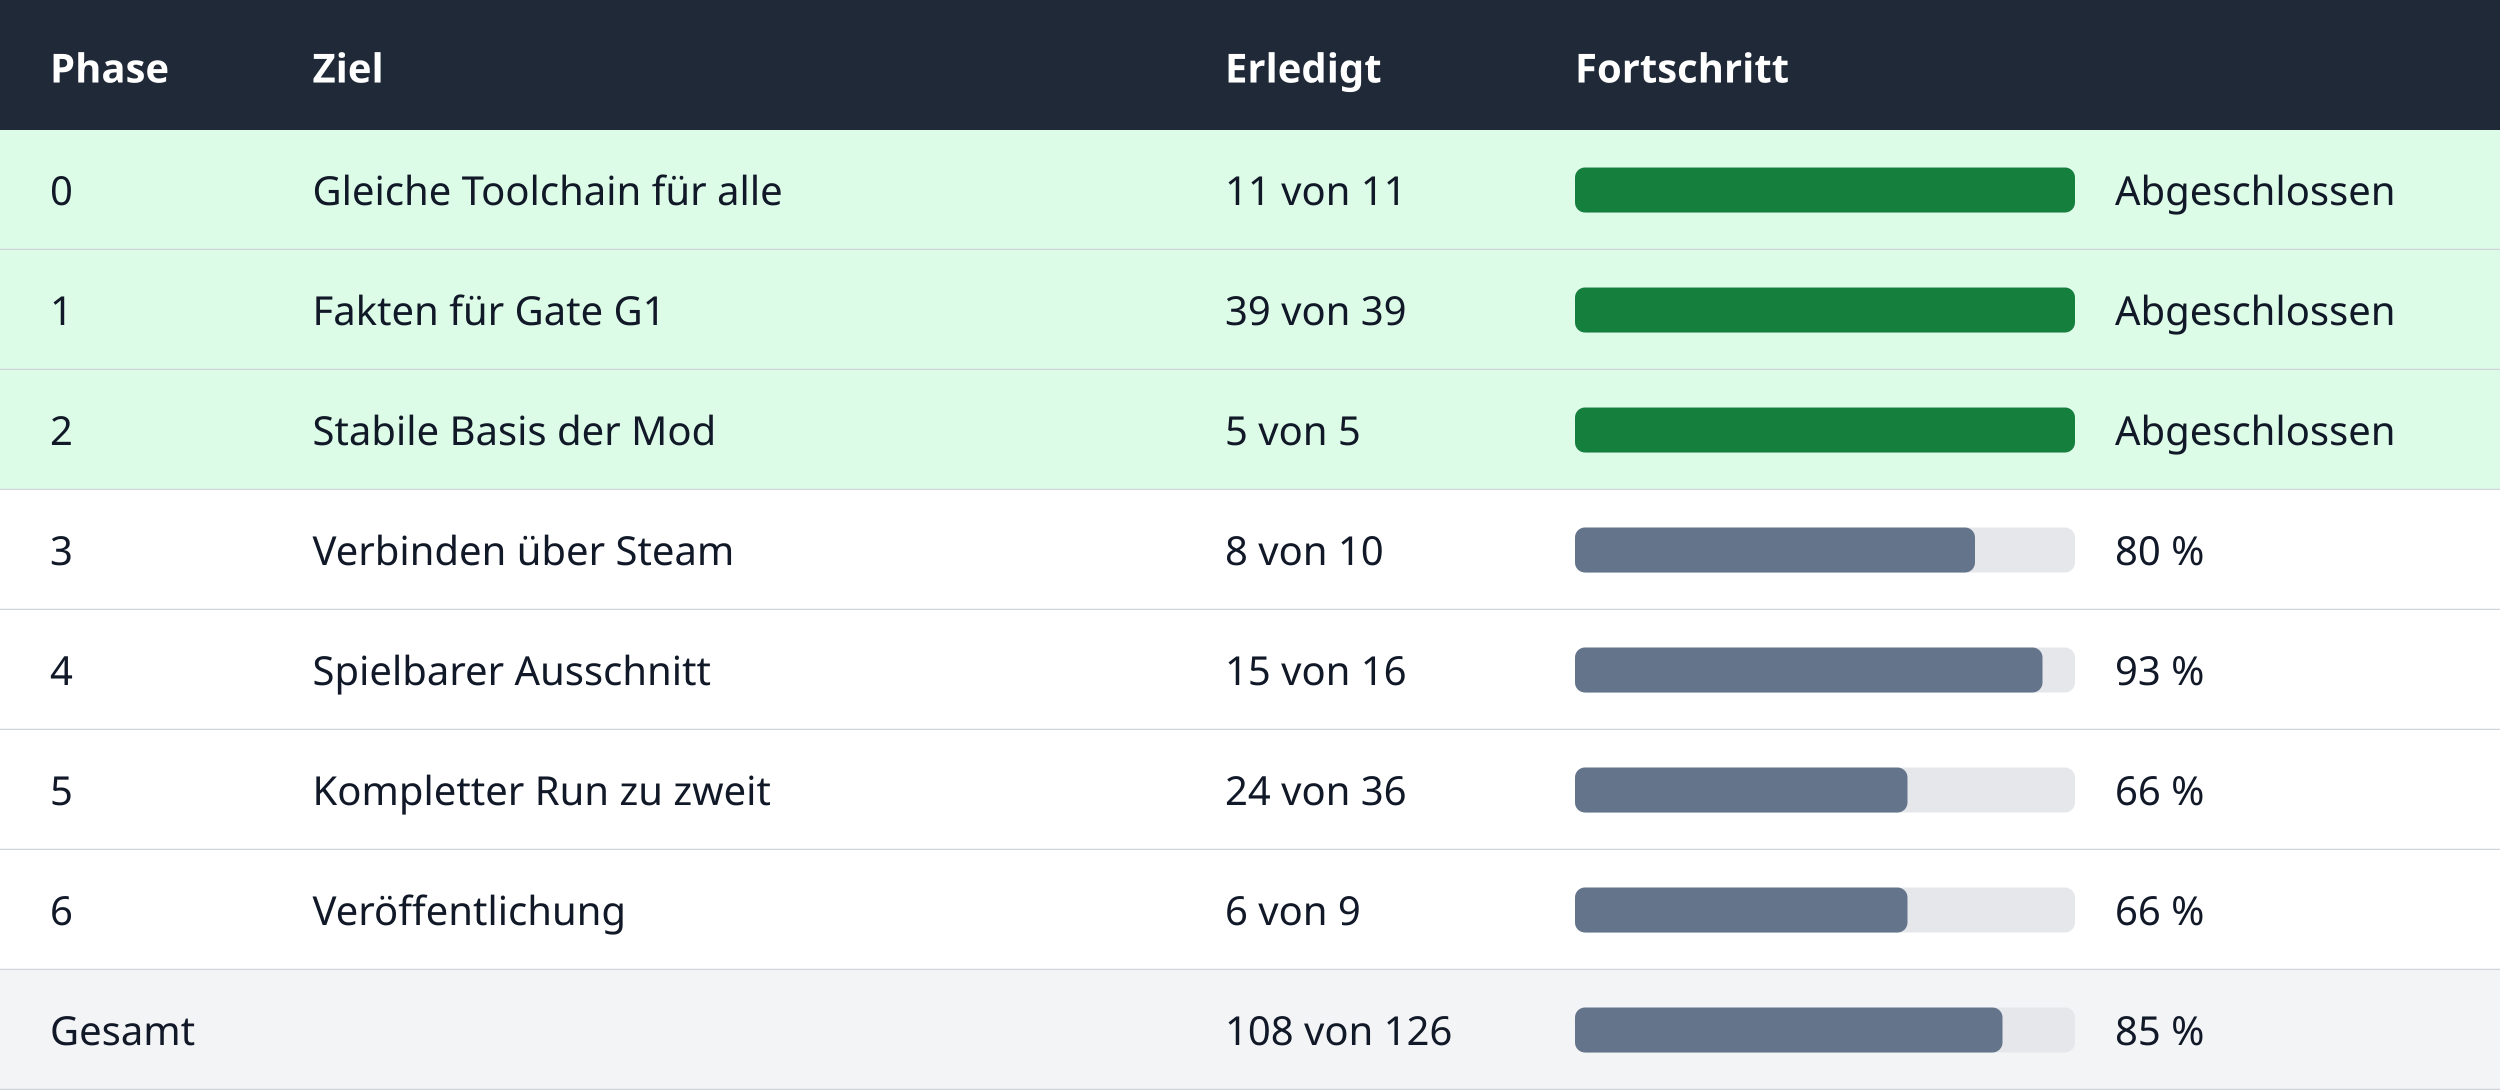
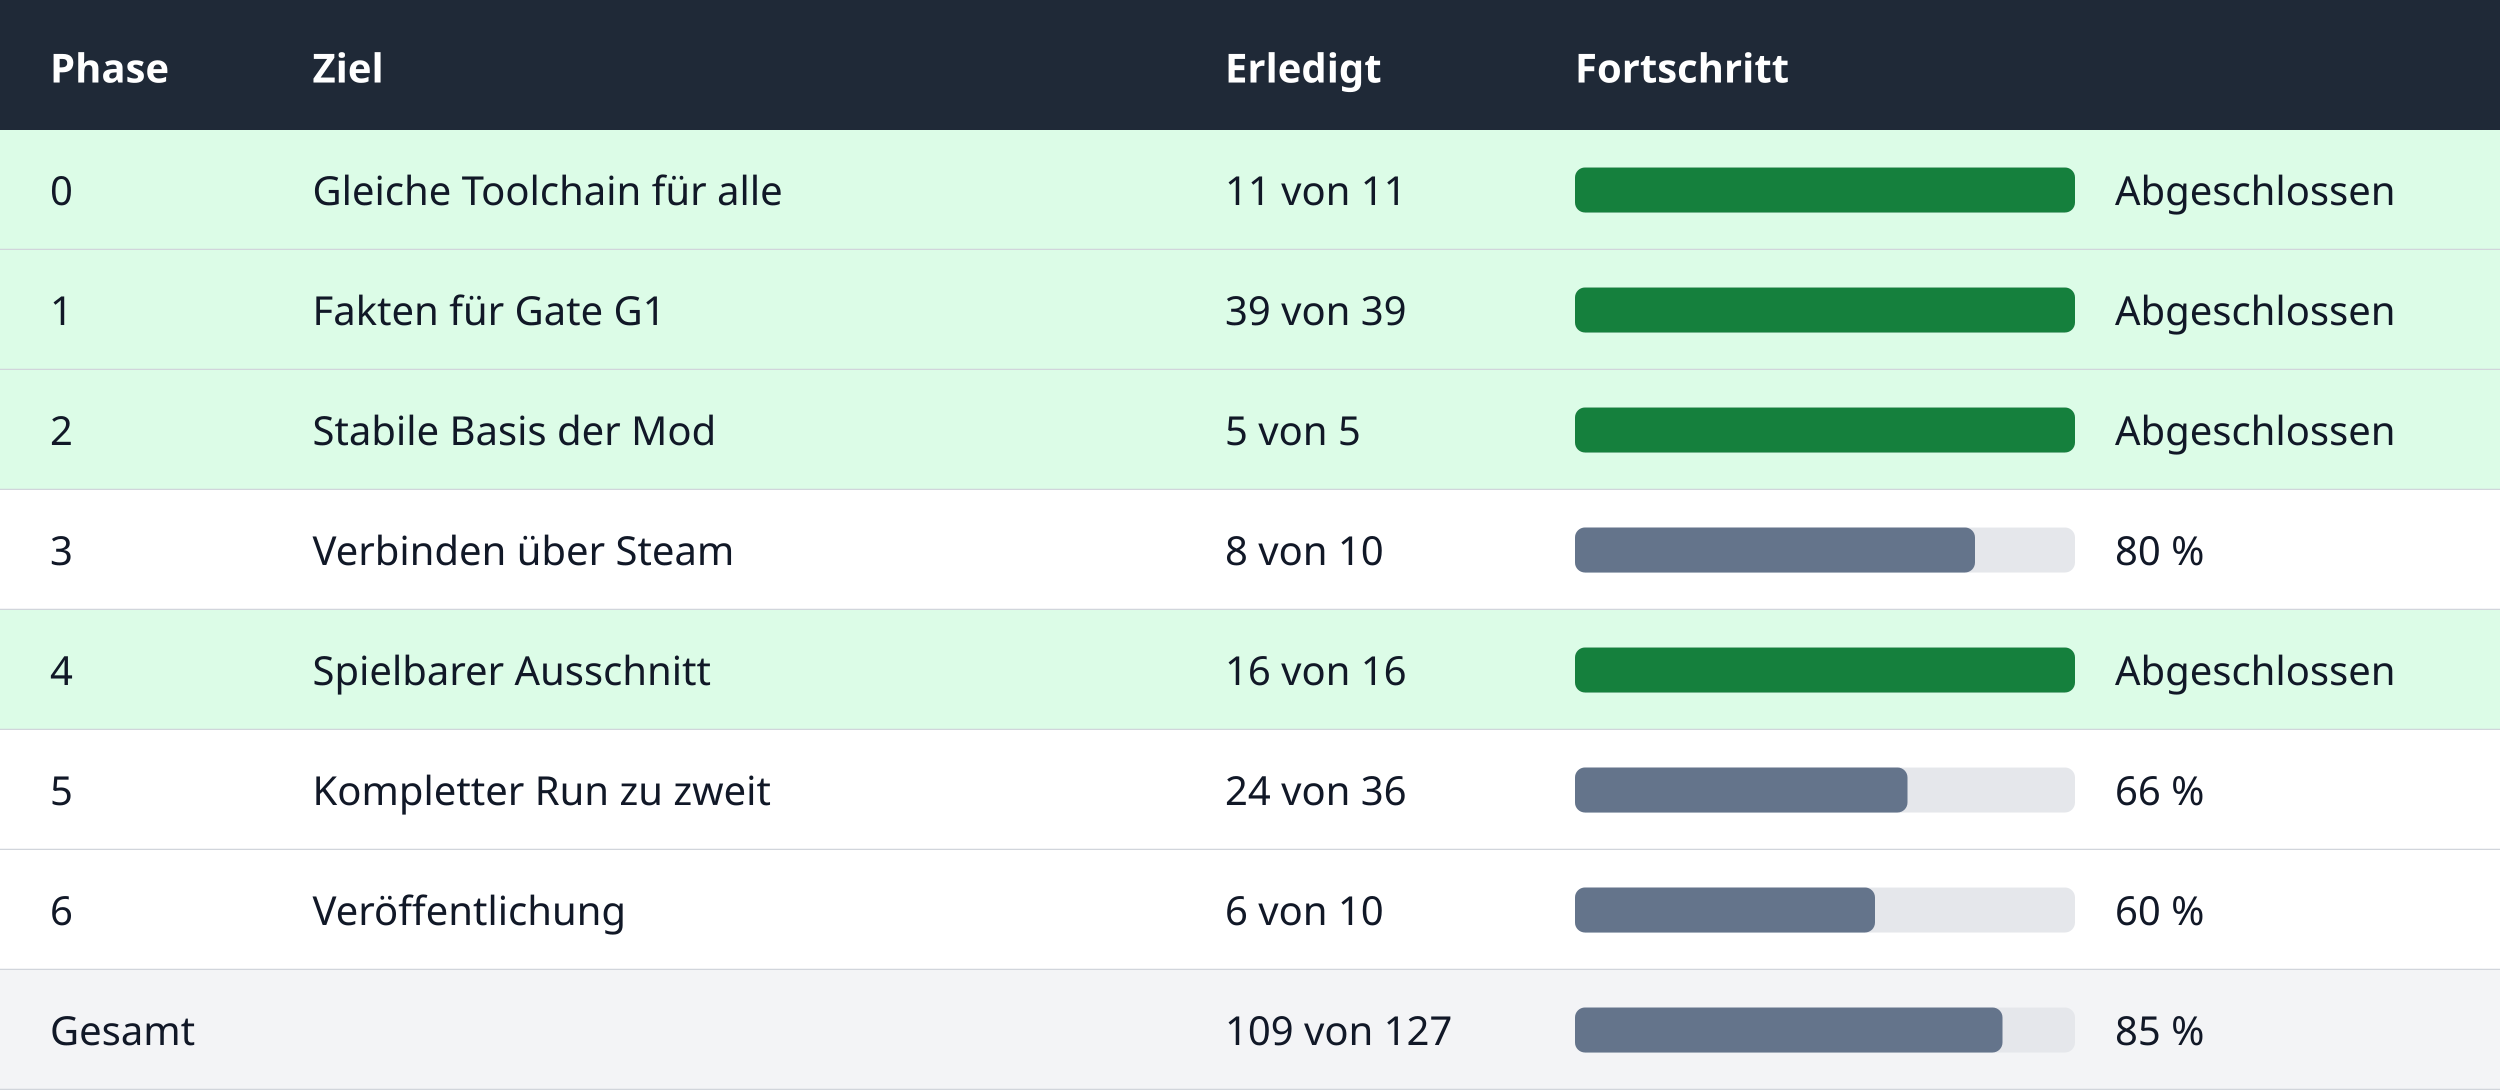
<svg xmlns="http://www.w3.org/2000/svg" width="1000" height="436" viewBox="0 0 1000 436" role="img" aria-labelledby="title desc">
  <g font-family="Segoe UI, sans-serif" font-size="16" fill="#111827">
    <rect width="1000" height="52" fill="#1f2937" />
    <text x="20" y="33" fill="#ffffff" font-weight="600">Phase</text>
    <text x="125" y="33" fill="#ffffff" font-weight="600">Ziel</text>
    <text x="490" y="33" fill="#ffffff" font-weight="600">Erledigt</text>
    <text x="630" y="33" fill="#ffffff" font-weight="600">Fortschritt</text>
    <g id="phase-0">
      <rect y="52" width="1000" height="48" fill="#dcfce7" />
      <path d="M0 100H1000" stroke="#d1d5db" />
      <text x="20" y="82">0</text>
      <text x="125" y="82">Gleiche Toolchain für alle</text>
      <text x="490" y="82">11 von 11</text>
      <rect x="630" y="67" width="200" height="18" rx="4" fill="#e5e7eb" />
      <rect x="630" y="67" width="200" height="18" rx="4" fill="#15803d" />
      <text x="846" y="82">Abgeschlossen</text>
    </g>
    <g id="phase-1">
      <rect y="100" width="1000" height="48" fill="#dcfce7" />
      <path d="M0 148H1000" stroke="#d1d5db" />
      <text x="20" y="130">1</text>
      <text x="125" y="130">Fakten für Gate G1</text>
      <text x="490" y="130">39 von 39</text>
      <rect x="630" y="115" width="200" height="18" rx="4" fill="#e5e7eb" />
      <rect x="630" y="115" width="200" height="18" rx="4" fill="#15803d" />
      <text x="846" y="130">Abgeschlossen</text>
    </g>
    <g id="phase-2">
      <rect y="148" width="1000" height="48" fill="#dcfce7" />
      <path d="M0 196H1000" stroke="#d1d5db" />
      <text x="20" y="178">2</text>
      <text x="125" y="178">Stabile Basis der Mod</text>
      <text x="490" y="178">5 von 5</text>
      <rect x="630" y="163" width="200" height="18" rx="4" fill="#e5e7eb" />
      <rect x="630" y="163" width="200" height="18" rx="4" fill="#15803d" />
      <text x="846" y="178">Abgeschlossen</text>
    </g>
    <g id="phase-3">
      <rect y="196" width="1000" height="48" fill="#ffffff" />
      <path d="M0 244H1000" stroke="#d1d5db" />
      <text x="20" y="226">3</text>
      <text x="125" y="226">Verbinden über Steam</text>
      <text x="490" y="226">8 von 10</text>
      <rect x="630" y="211" width="200" height="18" rx="4" fill="#e5e7eb" />
      <rect x="630" y="211" width="160" height="18" rx="4" fill="#64748b" />
      <text x="846" y="226">80 %</text>
    </g>
    <g id="phase-4">
-       <rect y="244" width="1000" height="48" fill="#ffffff" />
+       <rect y="244" width="1000" height="48" fill="#dcfce7" />
      <path d="M0 292H1000" stroke="#d1d5db" />
      <text x="20" y="274">4</text>
      <text x="125" y="274">Spielbarer Ausschnitt</text>
-       <text x="490" y="274">15 von 16</text>
+       <text x="490" y="274">16 von 16</text>
      <rect x="630" y="259" width="200" height="18" rx="4" fill="#e5e7eb" />
-       <rect x="630" y="259" width="187" height="18" rx="4" fill="#64748b" />
-       <text x="846" y="274">93 %</text>
+       <rect x="630" y="259" width="200" height="18" rx="4" fill="#15803d" />
+       <text x="846" y="274">Abgeschlossen</text>
    </g>
    <g id="phase-5">
      <rect y="292" width="1000" height="48" fill="#ffffff" />
      <path d="M0 340H1000" stroke="#d1d5db" />
      <text x="20" y="322">5</text>
      <text x="125" y="322">Kompletter Run zu zweit</text>
      <text x="490" y="322">24 von 36</text>
      <rect x="630" y="307" width="200" height="18" rx="4" fill="#e5e7eb" />
      <rect x="630" y="307" width="133" height="18" rx="4" fill="#64748b" />
      <text x="846" y="322">66 %</text>
    </g>
    <g id="phase-6">
      <rect y="340" width="1000" height="48" fill="#ffffff" />
      <path d="M0 388H1000" stroke="#d1d5db" />
      <text x="20" y="370">6</text>
      <text x="125" y="370">Veröffentlichung</text>
-       <text x="490" y="370">6 von 9</text>
+       <text x="490" y="370">6 von 10</text>
      <rect x="630" y="355" width="200" height="18" rx="4" fill="#e5e7eb" />
-       <rect x="630" y="355" width="133" height="18" rx="4" fill="#64748b" />
-       <text x="846" y="370">66 %</text>
+       <rect x="630" y="355" width="120" height="18" rx="4" fill="#64748b" />
+       <text x="846" y="370">60 %</text>
    </g>
    <g id="phase-gesamt">
      <rect y="388" width="1000" height="48" fill="#f3f4f6" />
      <path d="M0 436H1000" stroke="#d1d5db" />
      <text x="20" y="418">Gesamt</text>
      <text x="125" y="418" />
-       <text x="490" y="418">108 von 126</text>
+       <text x="490" y="418">109 von 127</text>
      <rect x="630" y="403" width="200" height="18" rx="4" fill="#e5e7eb" />
      <rect x="630" y="403" width="171" height="18" rx="4" fill="#64748b" />
      <text x="846" y="418">85 %</text>
    </g>
  </g>
</svg>
